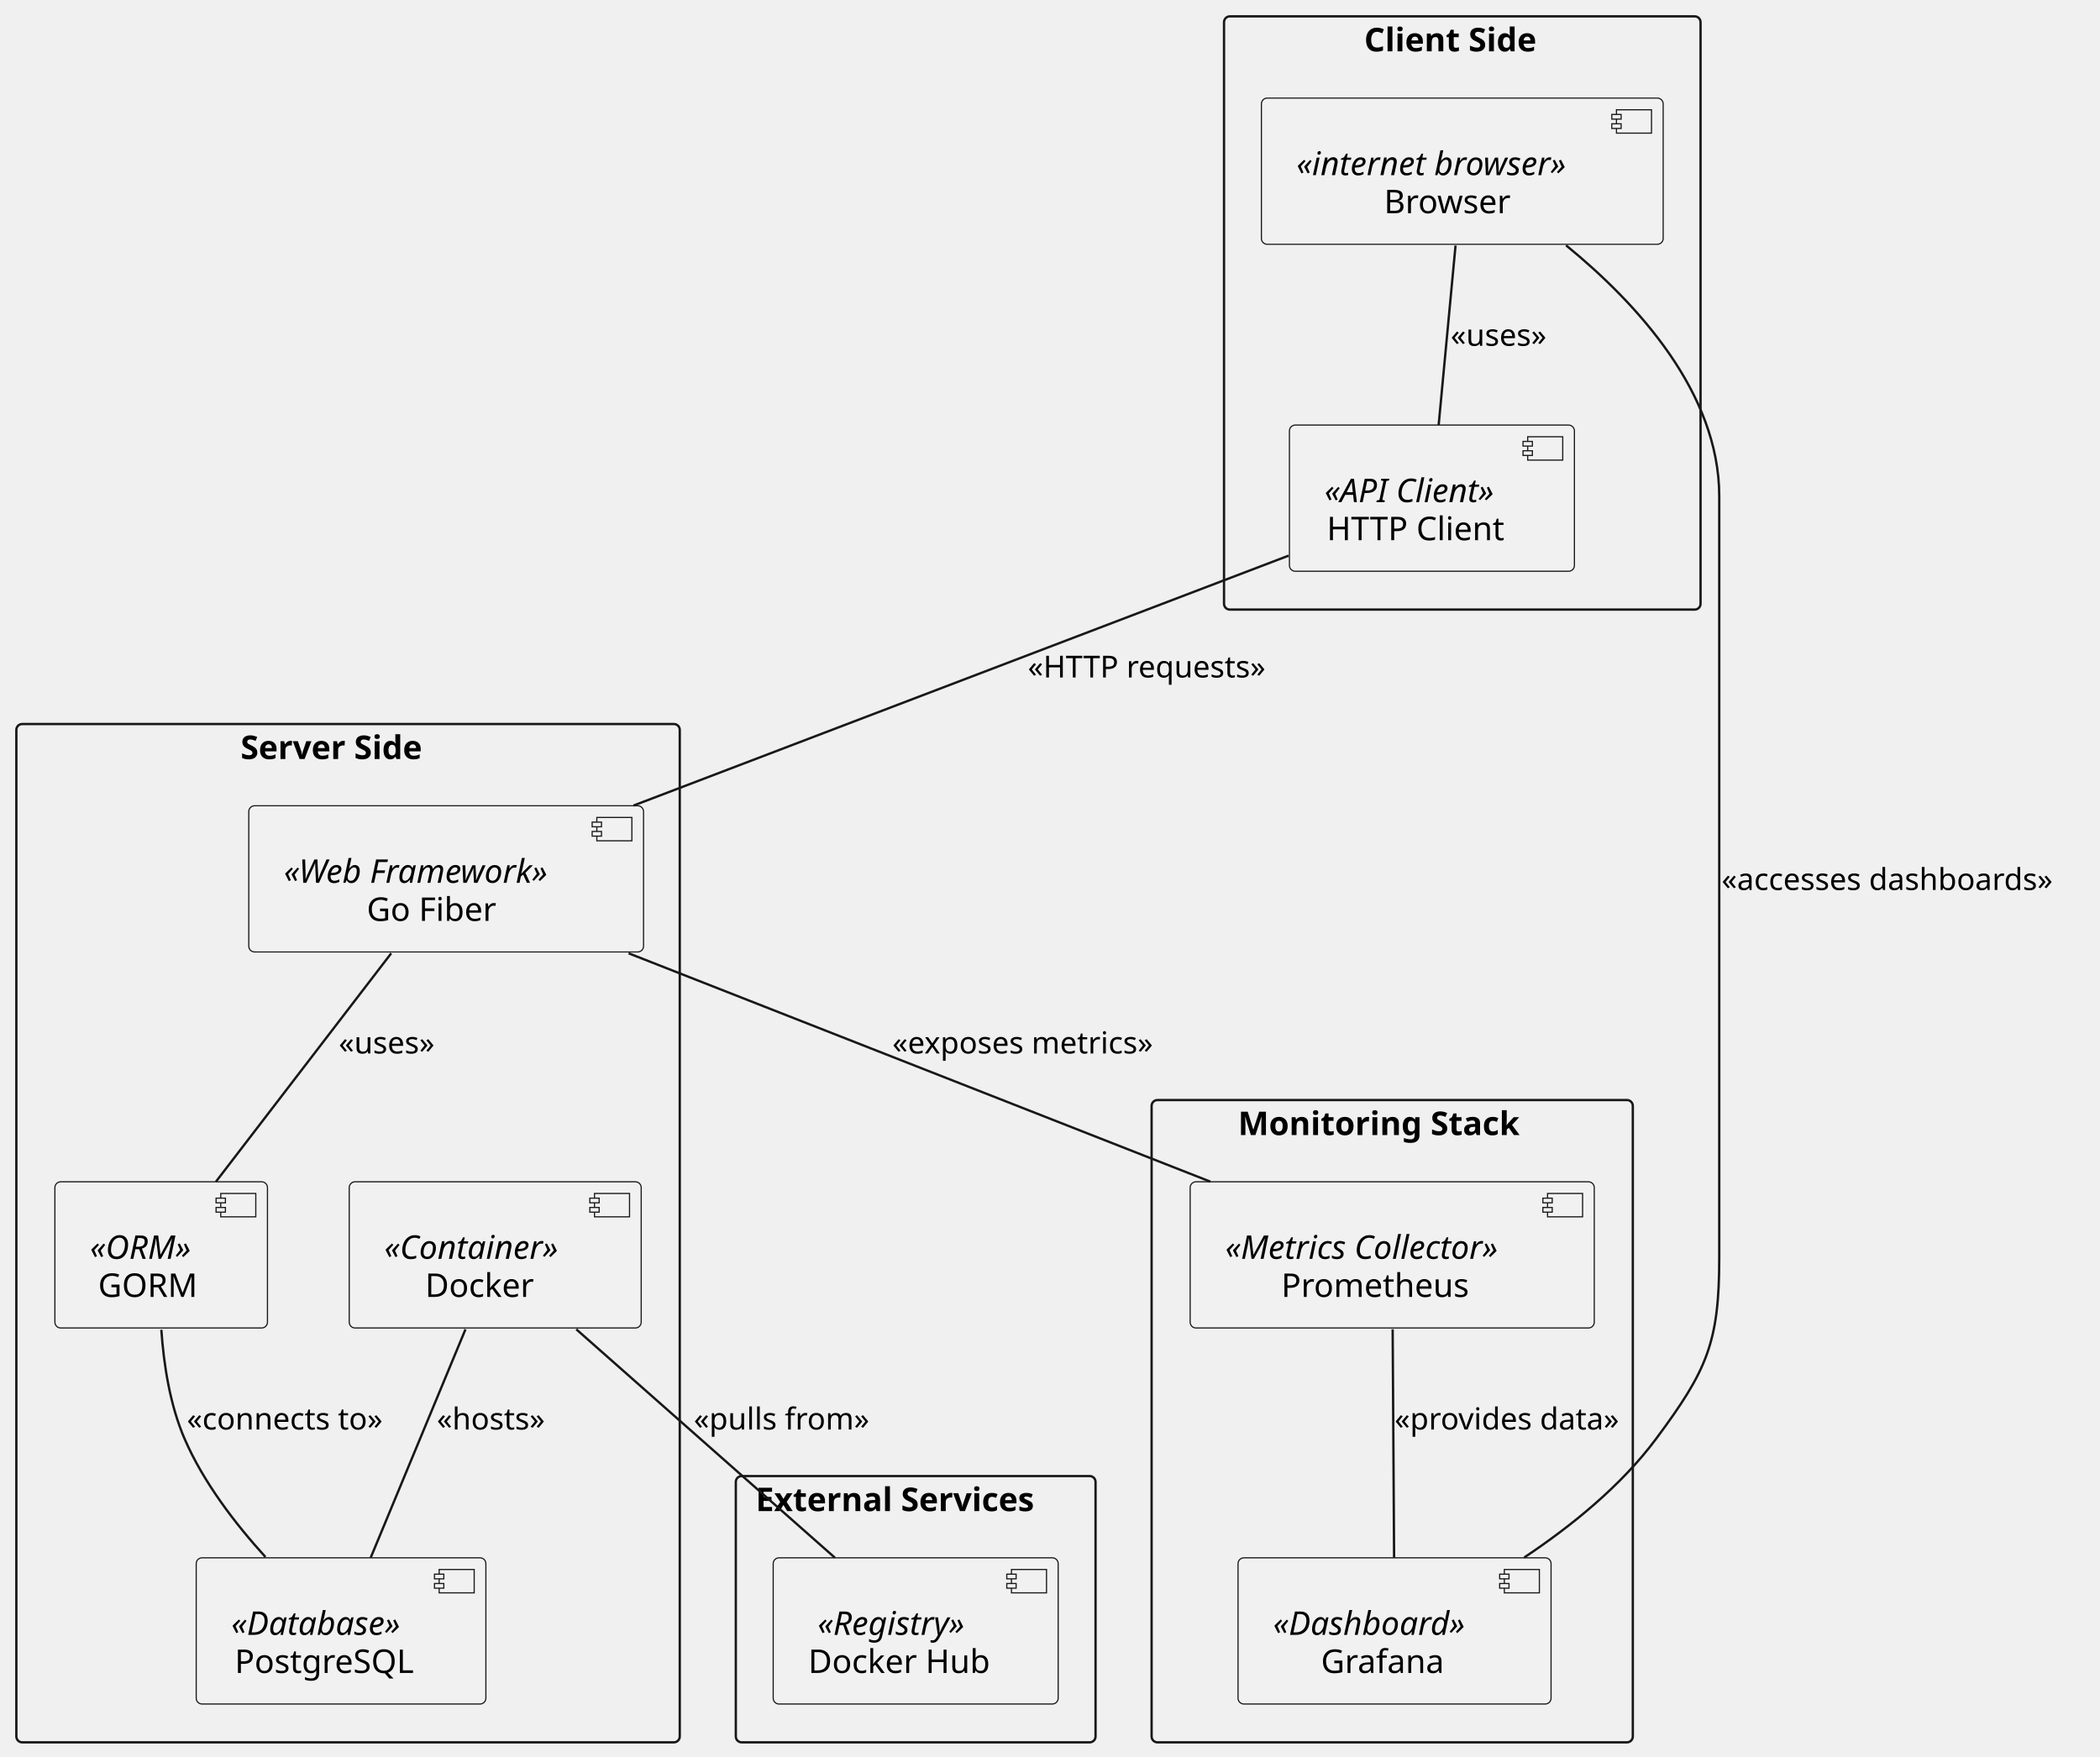
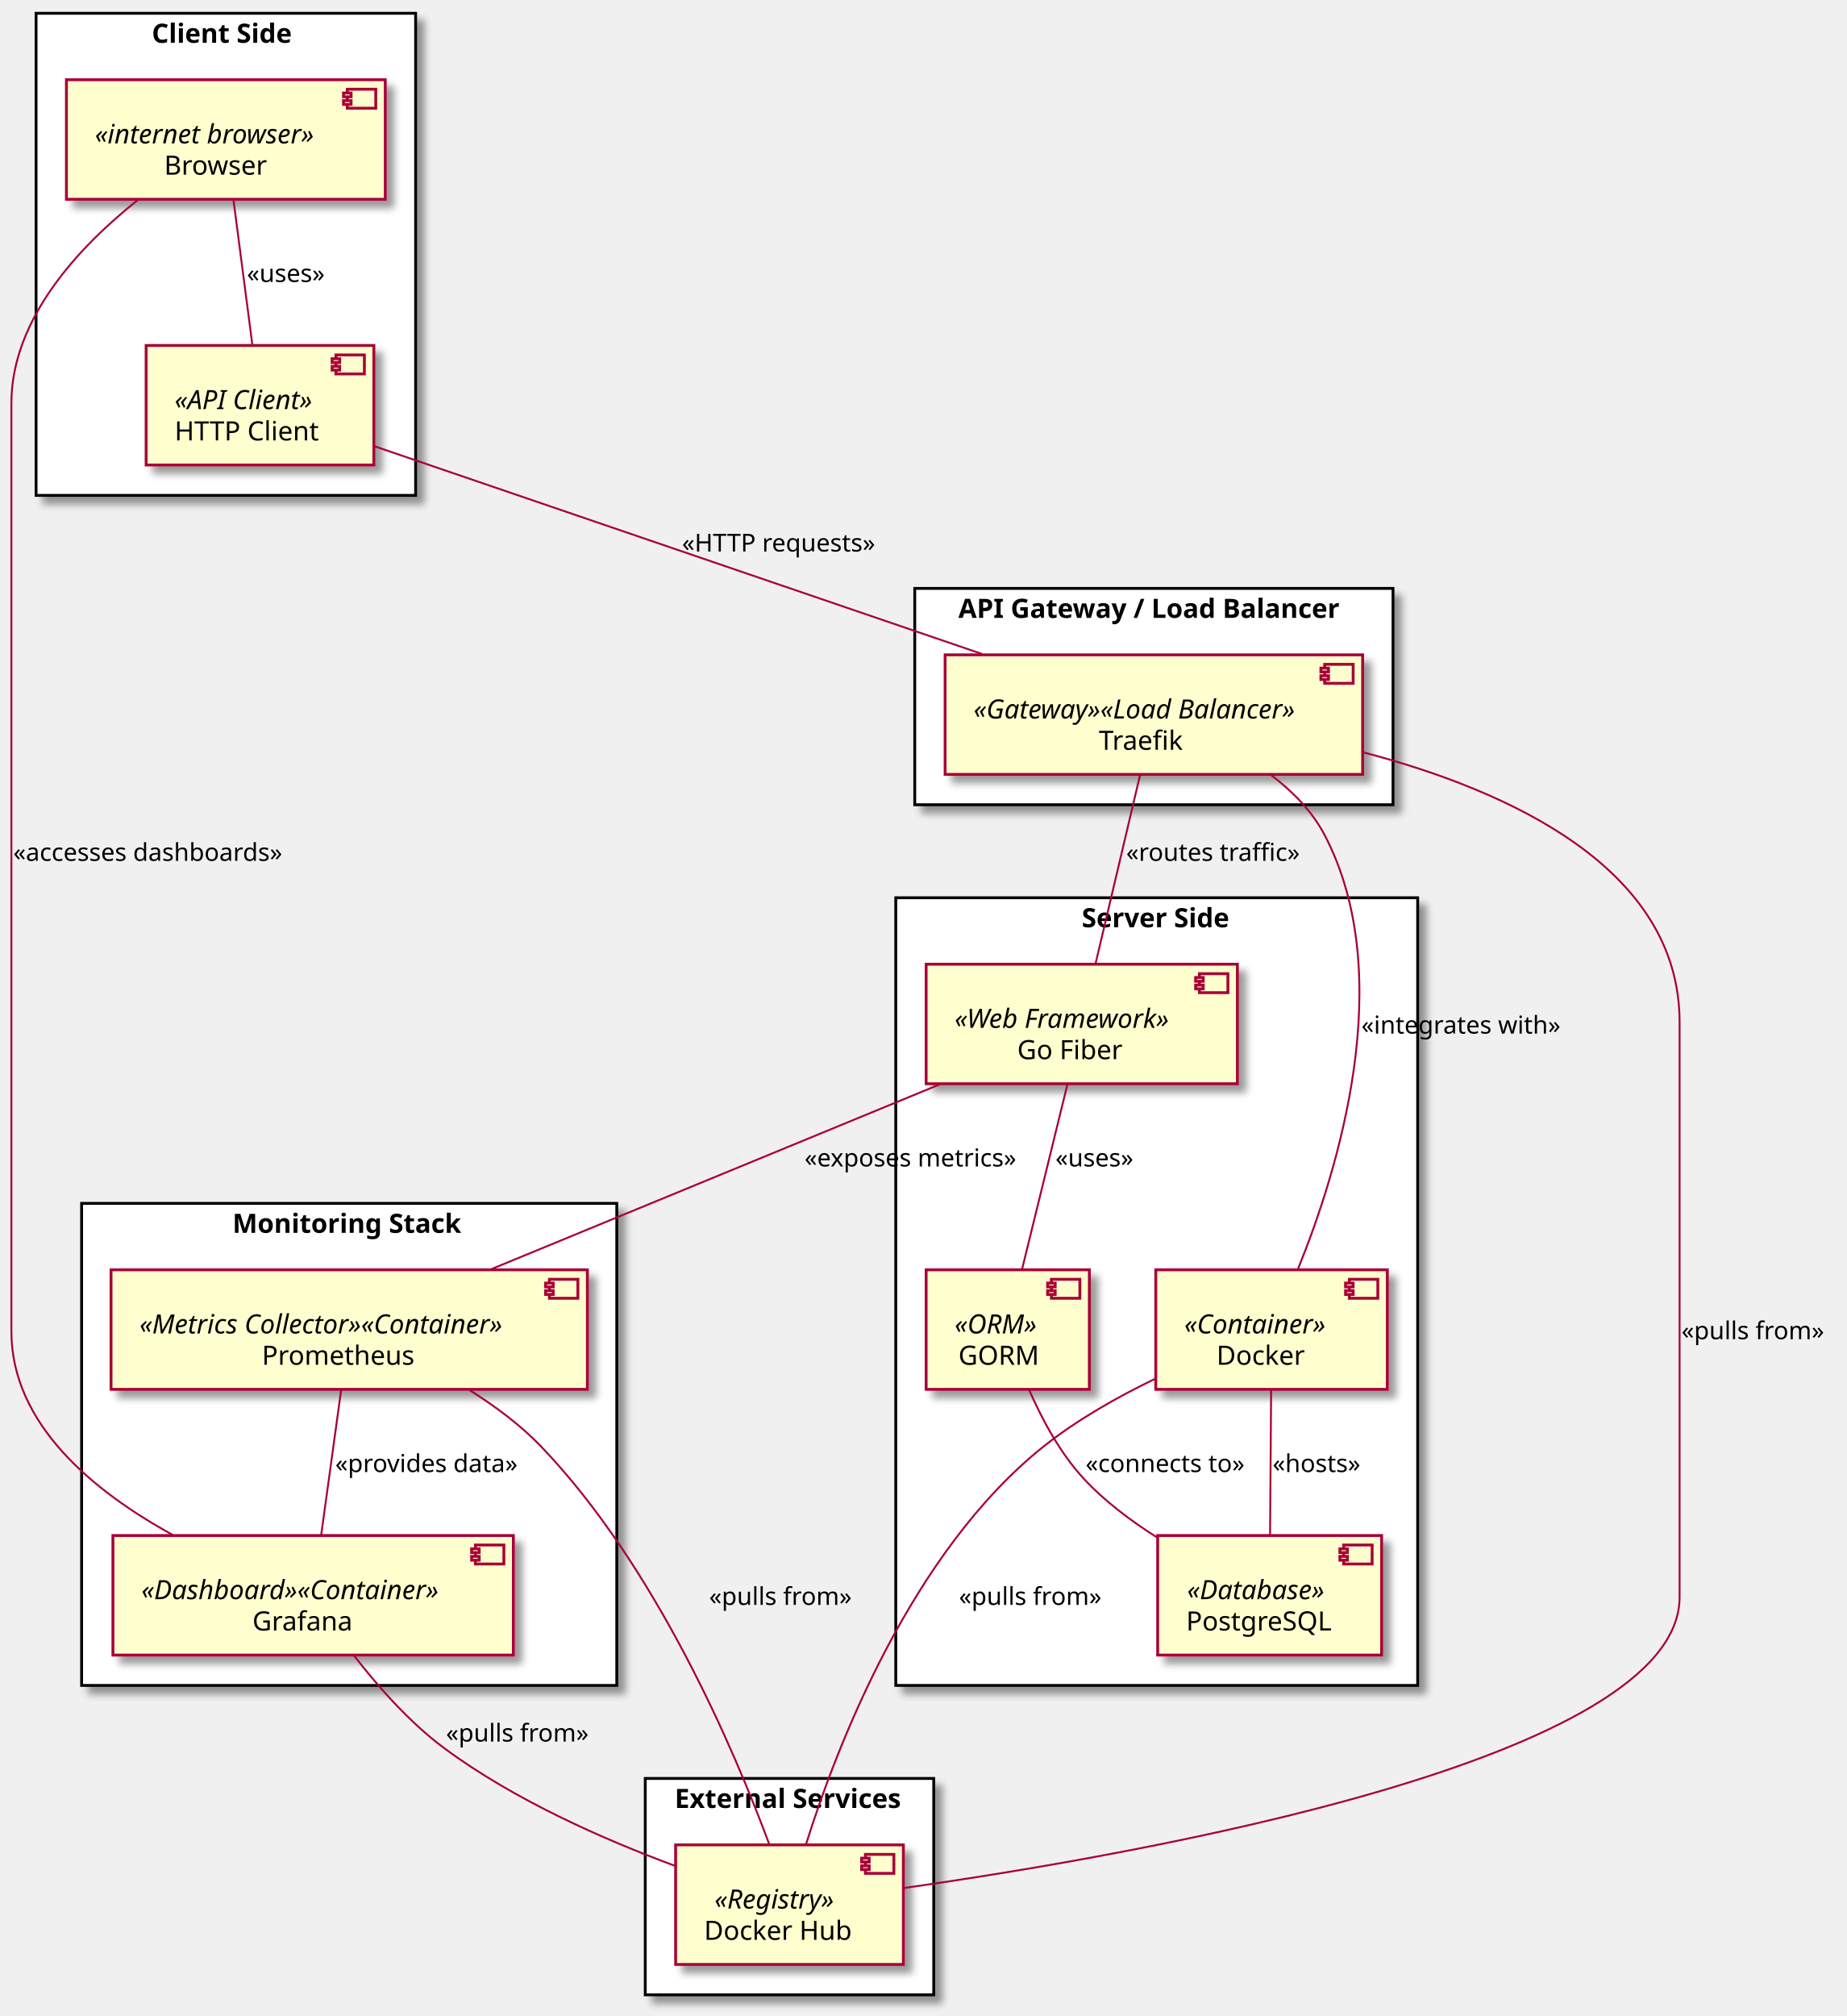
- <svg xmlns="http://www.w3.org/2000/svg" contentStyleType="text/css" height="752px" preserveAspectRatio="none" style="width:899px;height:752px;background:#FFFFFF;" version="1.1" viewBox="0 0 899 752" width="899px" zoomAndPan="magnify">
-   <defs />
+ <svg xmlns="http://www.w3.org/2000/svg" contentScriptType="application/ecmascript" contentStyleType="text/css" height="1062px" preserveAspectRatio="none" style="width:973px;height:1062px;" version="1.1" viewBox="0 0 973 1062" width="973px" zoomAndPan="magnify">
+   <defs>
+     <filter height="300%" id="fvy5i64bztp47" width="300%" x="-1" y="-1">
+       <feGaussianBlur result="blurOut" stdDeviation="2.0" />
+       <feColorMatrix in="blurOut" result="blurOut2" type="matrix" values="0 0 0 0 0 0 0 0 0 0 0 0 0 0 0 0 0 0 .4 0" />
+       <feOffset dx="4.0" dy="4.0" in="blurOut2" result="blurOut3" />
+       <feBlend in="SourceGraphic" in2="blurOut3" mode="normal" />
+     </filter>
+   </defs>
  <g>
-     <g id="cluster_Server Side">
-       <rect fill="none" height="436" rx="2.5" ry="2.5" style="stroke:#181818;stroke-width:1.0;" width="284" x="7" y="310" />
-       <text fill="#000000" font-family="sans-serif" font-size="14" font-weight="bold" lengthAdjust="spacing" textLength="92" x="103" y="324.995">Server Side</text>
-     </g>
-     <g id="cluster_Client Side">
-       <rect fill="none" height="254" rx="2.5" ry="2.5" style="stroke:#181818;stroke-width:1.0;" width="204" x="524" y="7" />
-       <text fill="#000000" font-family="sans-serif" font-size="14" font-weight="bold" lengthAdjust="spacing" textLength="84" x="584" y="21.995">Client Side</text>
-     </g>
-     <g id="cluster_External Services">
-       <rect fill="none" height="114" rx="2.5" ry="2.5" style="stroke:#181818;stroke-width:1.0;" width="154" x="315" y="632" />
-       <text fill="#000000" font-family="sans-serif" font-size="14" font-weight="bold" lengthAdjust="spacing" textLength="137" x="323.5" y="646.995">External Services</text>
-     </g>
-     <g id="cluster_Monitoring Stack">
-       <rect fill="none" height="275" rx="2.5" ry="2.5" style="stroke:#181818;stroke-width:1.0;" width="206" x="493" y="471" />
-       <text fill="#000000" font-family="sans-serif" font-size="14" font-weight="bold" lengthAdjust="spacing" textLength="132" x="530" y="485.995">Monitoring Stack</text>
-     </g>
-     <g id="elem_pg">
-       <rect fill="#F1F1F1" height="62.594" rx="2.5" ry="2.5" style="stroke:#181818;stroke-width:0.5;" width="124" x="84" y="667" />
-       <rect fill="#F1F1F1" height="10" style="stroke:#181818;stroke-width:0.5;" width="15" x="188" y="672" />
-       <rect fill="#F1F1F1" height="2" style="stroke:#181818;stroke-width:0.5;" width="4" x="186" y="674" />
-       <rect fill="#F1F1F1" height="2" style="stroke:#181818;stroke-width:0.5;" width="4" x="186" y="678" />
-       <text fill="#000000" font-family="sans-serif" font-size="14" font-style="italic" lengthAdjust="spacing" textLength="84" x="99" y="699.995">«Database»</text>
-       <text fill="#000000" font-family="sans-serif" font-size="14" lengthAdjust="spacing" textLength="81" x="100.5" y="716.292">PostgreSQL</text>
-     </g>
-     <g id="elem_docker">
-       <rect fill="#F1F1F1" height="62.594" rx="2.5" ry="2.5" style="stroke:#181818;stroke-width:0.5;" width="125" x="149.5" y="506" />
-       <rect fill="#F1F1F1" height="10" style="stroke:#181818;stroke-width:0.5;" width="15" x="254.5" y="511" />
-       <rect fill="#F1F1F1" height="2" style="stroke:#181818;stroke-width:0.5;" width="4" x="252.5" y="513" />
-       <rect fill="#F1F1F1" height="2" style="stroke:#181818;stroke-width:0.5;" width="4" x="252.5" y="517" />
-       <text fill="#000000" font-family="sans-serif" font-size="14" font-style="italic" lengthAdjust="spacing" textLength="85" x="164.5" y="538.995">«Container»</text>
-       <text fill="#000000" font-family="sans-serif" font-size="14" lengthAdjust="spacing" textLength="50" x="182" y="555.292">Docker</text>
-     </g>
-     <g id="elem_fiber">
-       <rect fill="#F1F1F1" height="62.594" rx="2.5" ry="2.5" style="stroke:#181818;stroke-width:0.5;" width="169" x="106.5" y="345" />
-       <rect fill="#F1F1F1" height="10" style="stroke:#181818;stroke-width:0.5;" width="15" x="255.5" y="350" />
-       <rect fill="#F1F1F1" height="2" style="stroke:#181818;stroke-width:0.5;" width="4" x="253.5" y="352" />
-       <rect fill="#F1F1F1" height="2" style="stroke:#181818;stroke-width:0.5;" width="4" x="253.5" y="356" />
-       <text fill="#000000" font-family="sans-serif" font-size="14" font-style="italic" lengthAdjust="spacing" textLength="129" x="121.5" y="377.995">«Web Framework»</text>
-       <text fill="#000000" font-family="sans-serif" font-size="14" lengthAdjust="spacing" textLength="58" x="157" y="394.292">Go Fiber</text>
-     </g>
-     <g id="elem_orm">
-       <rect fill="#F1F1F1" height="62.594" rx="2.5" ry="2.5" style="stroke:#181818;stroke-width:0.5;" width="91" x="23.5" y="506" />
-       <rect fill="#F1F1F1" height="10" style="stroke:#181818;stroke-width:0.5;" width="15" x="94.5" y="511" />
-       <rect fill="#F1F1F1" height="2" style="stroke:#181818;stroke-width:0.5;" width="4" x="92.5" y="513" />
-       <rect fill="#F1F1F1" height="2" style="stroke:#181818;stroke-width:0.5;" width="4" x="92.5" y="517" />
-       <text fill="#000000" font-family="sans-serif" font-size="14" font-style="italic" lengthAdjust="spacing" textLength="51" x="38.5" y="538.995">«ORM»</text>
-       <text fill="#000000" font-family="sans-serif" font-size="14" lengthAdjust="spacing" textLength="44" x="42" y="555.292">GORM</text>
-     </g>
-     <g id="elem_bs">
-       <rect fill="#F1F1F1" height="62.594" rx="2.5" ry="2.5" style="stroke:#181818;stroke-width:0.5;" width="172" x="540" y="42" />
-       <rect fill="#F1F1F1" height="10" style="stroke:#181818;stroke-width:0.5;" width="15" x="692" y="47" />
-       <rect fill="#F1F1F1" height="2" style="stroke:#181818;stroke-width:0.5;" width="4" x="690" y="49" />
-       <rect fill="#F1F1F1" height="2" style="stroke:#181818;stroke-width:0.5;" width="4" x="690" y="53" />
-       <text fill="#000000" font-family="sans-serif" font-size="14" font-style="italic" lengthAdjust="spacing" textLength="132" x="555" y="74.995">«internet browser»</text>
-       <text fill="#000000" font-family="sans-serif" font-size="14" lengthAdjust="spacing" textLength="57" x="592.5" y="91.292">Browser</text>
-     </g>
-     <g id="elem_http">
-       <rect fill="#F1F1F1" height="62.594" rx="2.5" ry="2.5" style="stroke:#181818;stroke-width:0.5;" width="122" x="552" y="182" />
-       <rect fill="#F1F1F1" height="10" style="stroke:#181818;stroke-width:0.5;" width="15" x="654" y="187" />
-       <rect fill="#F1F1F1" height="2" style="stroke:#181818;stroke-width:0.5;" width="4" x="652" y="189" />
-       <rect fill="#F1F1F1" height="2" style="stroke:#181818;stroke-width:0.5;" width="4" x="652" y="193" />
-       <text fill="#000000" font-family="sans-serif" font-size="14" font-style="italic" lengthAdjust="spacing" textLength="82" x="567" y="214.995">«API Client»</text>
-       <text fill="#000000" font-family="sans-serif" font-size="14" lengthAdjust="spacing" textLength="80" x="568" y="231.292">HTTP Client</text>
-     </g>
-     <g id="elem_hub">
-       <rect fill="#F1F1F1" height="62.594" rx="2.5" ry="2.5" style="stroke:#181818;stroke-width:0.5;" width="122" x="331" y="667" />
-       <rect fill="#F1F1F1" height="10" style="stroke:#181818;stroke-width:0.5;" width="15" x="433" y="672" />
-       <rect fill="#F1F1F1" height="2" style="stroke:#181818;stroke-width:0.5;" width="4" x="431" y="674" />
-       <rect fill="#F1F1F1" height="2" style="stroke:#181818;stroke-width:0.5;" width="4" x="431" y="678" />
-       <text fill="#000000" font-family="sans-serif" font-size="14" font-style="italic" lengthAdjust="spacing" textLength="74" x="350" y="699.995">«Registry»</text>
-       <text fill="#000000" font-family="sans-serif" font-size="14" lengthAdjust="spacing" textLength="82" x="346" y="716.292">Docker Hub</text>
-     </g>
-     <g id="elem_prometheus">
-       <rect fill="#F1F1F1" height="62.594" rx="2.5" ry="2.5" style="stroke:#181818;stroke-width:0.5;" width="173" x="509.5" y="506" />
-       <rect fill="#F1F1F1" height="10" style="stroke:#181818;stroke-width:0.5;" width="15" x="662.5" y="511" />
-       <rect fill="#F1F1F1" height="2" style="stroke:#181818;stroke-width:0.5;" width="4" x="660.5" y="513" />
-       <rect fill="#F1F1F1" height="2" style="stroke:#181818;stroke-width:0.5;" width="4" x="660.5" y="517" />
-       <text fill="#000000" font-family="sans-serif" font-size="14" font-style="italic" lengthAdjust="spacing" textLength="133" x="524.5" y="538.995">«Metrics Collector»</text>
-       <text fill="#000000" font-family="sans-serif" font-size="14" lengthAdjust="spacing" textLength="85" x="548.5" y="555.292">Prometheus</text>
-     </g>
-     <g id="elem_grafana">
-       <rect fill="#F1F1F1" height="62.594" rx="2.5" ry="2.5" style="stroke:#181818;stroke-width:0.5;" width="134" x="530" y="667" />
-       <rect fill="#F1F1F1" height="10" style="stroke:#181818;stroke-width:0.5;" width="15" x="644" y="672" />
-       <rect fill="#F1F1F1" height="2" style="stroke:#181818;stroke-width:0.5;" width="4" x="642" y="674" />
-       <rect fill="#F1F1F1" height="2" style="stroke:#181818;stroke-width:0.5;" width="4" x="642" y="678" />
-       <text fill="#000000" font-family="sans-serif" font-size="14" font-style="italic" lengthAdjust="spacing" textLength="94" x="545" y="699.995">«Dashboard»</text>
-       <text fill="#000000" font-family="sans-serif" font-size="14" lengthAdjust="spacing" textLength="53" x="565.5" y="716.292">Grafana</text>
-     </g>
-     <g id="link_docker_pg">
-       <path d="M199.27,569.16 C187.59,597.31 170.36,638.81 158.69,666.94 " fill="none" id="docker-pg" style="stroke:#181818;stroke-width:1.0;" />
-       <text fill="#000000" font-family="sans-serif" font-size="13" lengthAdjust="spacing" textLength="51" x="187" y="612.067">«hosts»</text>
-     </g>
-     <g id="link_fiber_orm">
-       <path d="M167.48,408.16 C145.87,436.31 114.03,477.81 92.45,505.94 " fill="none" id="fiber-orm" style="stroke:#181818;stroke-width:1.0;" />
-       <text fill="#000000" font-family="sans-serif" font-size="13" lengthAdjust="spacing" textLength="46" x="145" y="451.067">«uses»</text>
-     </g>
-     <g id="link_orm_pg">
-       <path d="M69.07,569.35 C70.07,583.99 72.7,601.43 79,616 C87.07,634.66 100.74,652.46 113.63,666.64 " fill="none" id="orm-pg" style="stroke:#181818;stroke-width:1.0;" />
-       <text fill="#000000" font-family="sans-serif" font-size="13" lengthAdjust="spacing" textLength="91" x="80" y="612.067">«connects to»</text>
-     </g>
-     <g id="link_bs_http">
-       <path d="M623.11,105.13 C620.96,128 618.03,159.11 615.88,181.96 " fill="none" id="bs-http" style="stroke:#181818;stroke-width:1.0;" />
-       <text fill="#000000" font-family="sans-serif" font-size="13" lengthAdjust="spacing" textLength="46" x="621" y="148.067">«uses»</text>
-     </g>
-     <g id="link_http_fiber">
-       <path d="M551.64,237.91 C477.57,266.17 352.83,313.76 271.21,344.9 " fill="none" id="http-fiber" style="stroke:#181818;stroke-width:1.0;" />
-       <text fill="#000000" font-family="sans-serif" font-size="13" lengthAdjust="spacing" textLength="108" x="440" y="290.067">«HTTP requests»</text>
-     </g>
-     <g id="link_docker_hub">
-       <path d="M246.71,569.16 C278.58,597.31 325.56,638.81 357.4,666.94 " fill="none" id="docker-hub" style="stroke:#181818;stroke-width:1.0;" />
-       <text fill="#000000" font-family="sans-serif" font-size="13" lengthAdjust="spacing" textLength="79" x="297" y="612.067">«pulls from»</text>
-     </g>
-     <g id="link_fiber_prometheus">
-       <path d="M269.09,408.16 C340.8,436.31 446.51,477.81 518.15,505.94 " fill="none" id="fiber-prometheus" style="stroke:#181818;stroke-width:1.0;" />
-       <text fill="#000000" font-family="sans-serif" font-size="13" lengthAdjust="spacing" textLength="121" x="382" y="451.067">«exposes metrics»</text>
-     </g>
-     <g id="link_prometheus_grafana">
-       <path d="M596.19,569.16 C596.37,597.31 596.63,638.81 596.81,666.94 " fill="none" id="prometheus-grafana" style="stroke:#181818;stroke-width:1.0;" />
-       <text fill="#000000" font-family="sans-serif" font-size="13" lengthAdjust="spacing" textLength="103" x="597" y="612.067">«provides data»</text>
-     </g>
-     <g id="link_bs_grafana">
-       <path d="M670.42,105.04 C700.95,129.97 736,168.23 736,212.5 C736,212.5 736,212.5 736,538.5 C736,574.97 730.74,586.71 709,616 C694.02,636.18 672.61,653.46 652.51,666.86 " fill="none" id="bs-grafana" style="stroke:#181818;stroke-width:1.0;" />
-       <text fill="#000000" font-family="sans-serif" font-size="13" lengthAdjust="spacing" textLength="154" x="737" y="381.067">«accesses dashboards»</text>
-     </g>
+     <rect fill="#FFFFFF" filter="url(#fvy5i64bztp47)" height="414.93" style="stroke:#000000;stroke-width:1.5;" width="275" x="472" y="472.93" />
+     <text fill="#000000" font-family="sans-serif" font-size="14" font-weight="bold" lengthAdjust="spacing" textLength="79" x="570" y="488.465">Server Side</text>
+     <rect fill="#FFFFFF" filter="url(#fvy5i64bztp47)" height="113.97" style="stroke:#000000;stroke-width:1.5;" width="252" x="482" y="309.96" />
+     <text fill="#000000" font-family="sans-serif" font-size="14" font-weight="bold" lengthAdjust="spacing" textLength="206" x="505" y="325.495">API Gateway / Load Balancer</text>
+     <rect fill="#FFFFFF" filter="url(#fvy5i64bztp47)" height="253.96" style="stroke:#000000;stroke-width:1.5;" width="200" x="19" y="7" />
+     <text fill="#000000" font-family="sans-serif" font-size="14" font-weight="bold" lengthAdjust="spacing" textLength="78" x="80" y="22.535">Client Side</text>
+     <rect fill="#FFFFFF" filter="url(#fvy5i64bztp47)" height="113.98" style="stroke:#000000;stroke-width:1.5;" width="152" x="340" y="936.86" />
+     <text fill="#000000" font-family="sans-serif" font-size="14" font-weight="bold" lengthAdjust="spacing" textLength="121" x="355.5" y="952.395">External Services</text>
+     <rect fill="#FFFFFF" filter="url(#fvy5i64bztp47)" height="253.95" style="stroke:#000000;stroke-width:1.5;" width="282" x="43" y="633.91" />
+     <text fill="#000000" font-family="sans-serif" font-size="14" font-weight="bold" lengthAdjust="spacing" textLength="123" x="122.5" y="649.445">Monitoring Stack</text>
+     <rect fill="#FEFECE" filter="url(#fvy5i64bztp47)" height="62.977" style="stroke:#A80036;stroke-width:1.5;" width="118" x="610" y="808.89" />
+     <rect fill="#FEFECE" height="10" style="stroke:#A80036;stroke-width:1.5;" width="15" x="708" y="813.89" />
+     <rect fill="#FEFECE" height="2" style="stroke:#A80036;stroke-width:1.5;" width="4" x="706" y="815.89" />
+     <rect fill="#FEFECE" height="2" style="stroke:#A80036;stroke-width:1.5;" width="4" x="706" y="819.89" />
+     <text fill="#000000" font-family="sans-serif" font-size="14" font-style="italic" lengthAdjust="spacing" textLength="77" x="625.5" y="842.425">«Database»</text>
+     <text fill="#000000" font-family="sans-serif" font-size="14" lengthAdjust="spacing" textLength="78" x="625" y="858.913">PostgreSQL</text>
+     <rect fill="#FEFECE" filter="url(#fvy5i64bztp47)" height="62.977" style="stroke:#A80036;stroke-width:1.5;" width="122" x="609" y="668.91" />
+     <rect fill="#FEFECE" height="10" style="stroke:#A80036;stroke-width:1.5;" width="15" x="711" y="673.91" />
+     <rect fill="#FEFECE" height="2" style="stroke:#A80036;stroke-width:1.5;" width="4" x="709" y="675.91" />
+     <rect fill="#FEFECE" height="2" style="stroke:#A80036;stroke-width:1.5;" width="4" x="709" y="679.91" />
+     <text fill="#000000" font-family="sans-serif" font-size="14" font-style="italic" lengthAdjust="spacing" textLength="82" x="624" y="702.445">«Container»</text>
+     <text fill="#000000" font-family="sans-serif" font-size="14" lengthAdjust="spacing" textLength="48" x="641" y="718.933">Docker</text>
+     <rect fill="#FEFECE" filter="url(#fvy5i64bztp47)" height="62.977" style="stroke:#A80036;stroke-width:1.5;" width="164" x="488" y="507.93" />
+     <rect fill="#FEFECE" height="10" style="stroke:#A80036;stroke-width:1.5;" width="15" x="632" y="512.93" />
+     <rect fill="#FEFECE" height="2" style="stroke:#A80036;stroke-width:1.5;" width="4" x="630" y="514.93" />
+     <rect fill="#FEFECE" height="2" style="stroke:#A80036;stroke-width:1.5;" width="4" x="630" y="518.93" />
+     <text fill="#000000" font-family="sans-serif" font-size="14" font-style="italic" lengthAdjust="spacing" textLength="124" x="503" y="541.465">«Web Framework»</text>
+     <text fill="#000000" font-family="sans-serif" font-size="14" lengthAdjust="spacing" textLength="58" x="536" y="557.953">Go Fiber</text>
+     <rect fill="#FEFECE" filter="url(#fvy5i64bztp47)" height="62.977" style="stroke:#A80036;stroke-width:1.5;" width="86" x="488" y="668.91" />
+     <rect fill="#FEFECE" height="10" style="stroke:#A80036;stroke-width:1.5;" width="15" x="554" y="673.91" />
+     <rect fill="#FEFECE" height="2" style="stroke:#A80036;stroke-width:1.5;" width="4" x="552" y="675.91" />
+     <rect fill="#FEFECE" height="2" style="stroke:#A80036;stroke-width:1.5;" width="4" x="552" y="679.91" />
+     <text fill="#000000" font-family="sans-serif" font-size="14" font-style="italic" lengthAdjust="spacing" textLength="46" x="503" y="702.445">«ORM»</text>
+     <text fill="#000000" font-family="sans-serif" font-size="14" lengthAdjust="spacing" textLength="42" x="505" y="718.933">GORM</text>
+     <rect fill="#FEFECE" filter="url(#fvy5i64bztp47)" height="62.977" style="stroke:#A80036;stroke-width:1.5;" width="220" x="498" y="344.96" />
+     <rect fill="#FEFECE" height="10" style="stroke:#A80036;stroke-width:1.5;" width="15" x="698" y="349.96" />
+     <rect fill="#FEFECE" height="2" style="stroke:#A80036;stroke-width:1.5;" width="4" x="696" y="351.96" />
+     <rect fill="#FEFECE" height="2" style="stroke:#A80036;stroke-width:1.5;" width="4" x="696" y="355.96" />
+     <text fill="#000000" font-family="sans-serif" font-size="14" font-style="italic" lengthAdjust="spacing" textLength="180" x="513" y="378.495">«Gateway»«Load Balancer»</text>
+     <text fill="#000000" font-family="sans-serif" font-size="14" lengthAdjust="spacing" textLength="48" x="579" y="394.983">Traefik</text>
+     <rect fill="#FEFECE" filter="url(#fvy5i64bztp47)" height="62.977" style="stroke:#A80036;stroke-width:1.5;" width="168" x="35" y="42" />
+     <rect fill="#FEFECE" height="10" style="stroke:#A80036;stroke-width:1.5;" width="15" x="183" y="47" />
+     <rect fill="#FEFECE" height="2" style="stroke:#A80036;stroke-width:1.5;" width="4" x="181" y="49" />
+     <rect fill="#FEFECE" height="2" style="stroke:#A80036;stroke-width:1.5;" width="4" x="181" y="53" />
+     <text fill="#000000" font-family="sans-serif" font-size="14" font-style="italic" lengthAdjust="spacing" textLength="128" x="50" y="75.535">«internet browser»</text>
+     <text fill="#000000" font-family="sans-serif" font-size="14" lengthAdjust="spacing" textLength="55" x="86.5" y="92.023">Browser</text>
+     <rect fill="#FEFECE" filter="url(#fvy5i64bztp47)" height="62.977" style="stroke:#A80036;stroke-width:1.5;" width="120" x="77" y="181.98" />
+     <rect fill="#FEFECE" height="10" style="stroke:#A80036;stroke-width:1.5;" width="15" x="177" y="186.98" />
+     <rect fill="#FEFECE" height="2" style="stroke:#A80036;stroke-width:1.5;" width="4" x="175" y="188.98" />
+     <rect fill="#FEFECE" height="2" style="stroke:#A80036;stroke-width:1.5;" width="4" x="175" y="192.98" />
+     <text fill="#000000" font-family="sans-serif" font-size="14" font-style="italic" lengthAdjust="spacing" textLength="80" x="92" y="215.515">«API Client»</text>
+     <text fill="#000000" font-family="sans-serif" font-size="14" lengthAdjust="spacing" textLength="80" x="92" y="232.003">HTTP Client</text>
+     <rect fill="#FEFECE" filter="url(#fvy5i64bztp47)" height="62.977" style="stroke:#A80036;stroke-width:1.5;" width="120" x="356" y="971.86" />
+     <rect fill="#FEFECE" height="10" style="stroke:#A80036;stroke-width:1.5;" width="15" x="456" y="976.86" />
+     <rect fill="#FEFECE" height="2" style="stroke:#A80036;stroke-width:1.5;" width="4" x="454" y="978.86" />
+     <rect fill="#FEFECE" height="2" style="stroke:#A80036;stroke-width:1.5;" width="4" x="454" y="982.86" />
+     <text fill="#000000" font-family="sans-serif" font-size="14" font-style="italic" lengthAdjust="spacing" textLength="69" x="376.5" y="1005.395">«Registry»</text>
+     <text fill="#000000" font-family="sans-serif" font-size="14" lengthAdjust="spacing" textLength="80" x="371" y="1021.883">Docker Hub</text>
+     <rect fill="#FEFECE" filter="url(#fvy5i64bztp47)" height="62.977" style="stroke:#A80036;stroke-width:1.5;" width="251" x="58.5" y="668.91" />
+     <rect fill="#FEFECE" height="10" style="stroke:#A80036;stroke-width:1.5;" width="15" x="289.5" y="673.91" />
+     <rect fill="#FEFECE" height="2" style="stroke:#A80036;stroke-width:1.5;" width="4" x="287.5" y="675.91" />
+     <rect fill="#FEFECE" height="2" style="stroke:#A80036;stroke-width:1.5;" width="4" x="287.5" y="679.91" />
+     <text fill="#000000" font-family="sans-serif" font-size="14" font-style="italic" lengthAdjust="spacing" textLength="211" x="73.5" y="702.445">«Metrics Collector»«Container»</text>
+     <text fill="#000000" font-family="sans-serif" font-size="14" lengthAdjust="spacing" textLength="82" x="138" y="718.933">Prometheus</text>
+     <rect fill="#FEFECE" filter="url(#fvy5i64bztp47)" height="62.977" style="stroke:#A80036;stroke-width:1.5;" width="211" x="59.5" y="808.89" />
+     <rect fill="#FEFECE" height="10" style="stroke:#A80036;stroke-width:1.5;" width="15" x="250.5" y="813.89" />
+     <rect fill="#FEFECE" height="2" style="stroke:#A80036;stroke-width:1.5;" width="4" x="248.5" y="815.89" />
+     <rect fill="#FEFECE" height="2" style="stroke:#A80036;stroke-width:1.5;" width="4" x="248.5" y="819.89" />
+     <text fill="#000000" font-family="sans-serif" font-size="14" font-style="italic" lengthAdjust="spacing" textLength="171" x="74.5" y="842.425">«Dashboard»«Container»</text>
+     <text fill="#000000" font-family="sans-serif" font-size="14" lengthAdjust="spacing" textLength="54" x="133" y="858.913">Grafana</text>
+     <path d="M669.78,732.36 C669.61,755.09 669.39,785.81 669.22,808.51 " fill="none" id="docker-pg" style="stroke:#A80036;stroke-width:1.0;" />
+     <text fill="#000000" font-family="sans-serif" font-size="13" lengthAdjust="spacing" textLength="49" x="670.56" y="775.458">«hosts»</text>
+     <path d="M562.48,571.07 C555.6,599.14 545.46,640.45 538.56,668.57 " fill="none" id="fiber-orm" style="stroke:#A80036;stroke-width:1.0;" />
+     <text fill="#000000" font-family="sans-serif" font-size="13" lengthAdjust="spacing" textLength="43" x="556.14" y="614.478">«uses»</text>
+     <path d="M542.25,732.11 C548.93,747.4 558.55,765.45 571,778.89 C582.01,790.77 595.86,801.19 609.65,809.88 " fill="none" id="orm-pg" style="stroke:#A80036;stroke-width:1.0;" />
+     <text fill="#000000" font-family="sans-serif" font-size="13" lengthAdjust="spacing" textLength="88" x="572" y="775.458">«connects to»</text>
+     <path d="M600.76,408.1 C594.02,436.66 584.03,479 577.27,507.61 " fill="none" id="traefik-fiber" style="stroke:#A80036;stroke-width:1.0;" />
+     <text fill="#000000" font-family="sans-serif" font-size="13" lengthAdjust="spacing" textLength="96" x="593.4" y="453.498">«routes traffic»</text>
+     <path d="M669.89,408.38 C681.2,416.98 691.48,427.46 698,439.93 C737.06,514.61 704.58,617.74 683.9,668.56 " fill="none" id="traefik-docker" style="stroke:#A80036;stroke-width:1.0;" />
+     <text fill="#000000" font-family="sans-serif" font-size="13" lengthAdjust="spacing" textLength="108" x="717.3" y="544.488">«integrates with»</text>
+     <path d="M123.04,105.46 C126,128.18 130.01,158.91 132.97,181.61 " fill="none" id="bs-http" style="stroke:#A80036;stroke-width:1.0;" />
+     <text fill="#000000" font-family="sans-serif" font-size="13" lengthAdjust="spacing" textLength="43" x="130.08" y="148.548">«uses»</text>
+     <path d="M197.13,235.02 C278.23,262.74 423.33,312.33 517.6,344.55 " fill="none" id="http-traefik" style="stroke:#A80036;stroke-width:1.0;" />
+     <text fill="#000000" font-family="sans-serif" font-size="13" lengthAdjust="spacing" textLength="105" x="359.38" y="290.528">«HTTP requests»</text>
+     <path d="M608.5,726.4 C588.78,735.94 567.52,747.93 550,761.89 C480.09,817.56 440.81,920.21 424.72,971.5 " fill="none" id="docker-hub" style="stroke:#A80036;stroke-width:1.0;" />
+     <text fill="#000000" font-family="sans-serif" font-size="13" lengthAdjust="spacing" textLength="79" x="505.29" y="845.448">«pulls from»</text>
+     <path d="M247.36,732.27 C260.8,740.67 274.17,750.61 285,761.89 C345.91,825.33 387.2,922.66 405.42,971.76 " fill="none" id="prometheus-hub" style="stroke:#A80036;stroke-width:1.0;" />
+     <text fill="#000000" font-family="sans-serif" font-size="13" lengthAdjust="spacing" textLength="79" x="373.66" y="845.448">«pulls from»</text>
+     <path d="M186.6,872.21 C199.05,888.29 215.8,907.36 234,920.86 C270.84,948.2 318.3,969.07 355.52,982.84 " fill="none" id="grafana-hub" style="stroke:#A80036;stroke-width:1.0;" />
+     <text fill="#000000" font-family="sans-serif" font-size="13" lengthAdjust="spacing" textLength="79" x="235" y="917.428">«pulls from»</text>
+     <path d="M718.27,396.3 C795.52,416.56 885,457.49 885,538.42 C885,538.42 885,538.42 885,841.38 C885,926.82 603.02,976.54 476.35,994.57 " fill="none" id="traefik-hub" style="stroke:#A80036;stroke-width:1.0;" />
+     <text fill="#000000" font-family="sans-serif" font-size="13" lengthAdjust="spacing" textLength="79" x="886" y="705.468">«pulls from»</text>
+     <path d="M495.12,571.26 C427.04,599.3 327.11,640.46 259,668.51 " fill="none" id="fiber-prometheus" style="stroke:#A80036;stroke-width:1.0;" />
+     <text fill="#000000" font-family="sans-serif" font-size="13" lengthAdjust="spacing" textLength="117" x="423.92" y="614.478">«exposes metrics»</text>
+     <path d="M179.74,732.36 C176.61,755.09 172.38,785.81 169.25,808.51 " fill="none" id="prometheus-grafana" style="stroke:#A80036;stroke-width:1.0;" />
+     <text fill="#000000" font-family="sans-serif" font-size="13" lengthAdjust="spacing" textLength="99" x="176.64" y="775.458">«provides data»</text>
+     <path d="M72.71,105.27 C41.51,130.06 6,168.04 6,212.47 C6,212.47 6,212.47 6,701.4 C6,750.37 49.56,785.88 91.09,808.6 " fill="none" id="bs-grafana" style="stroke:#A80036;stroke-width:1.0;" />
+     <text fill="#000000" font-family="sans-serif" font-size="13" lengthAdjust="spacing" textLength="147" x="7" y="453.498">«accesses dashboards»</text>
  </g>
</svg>
